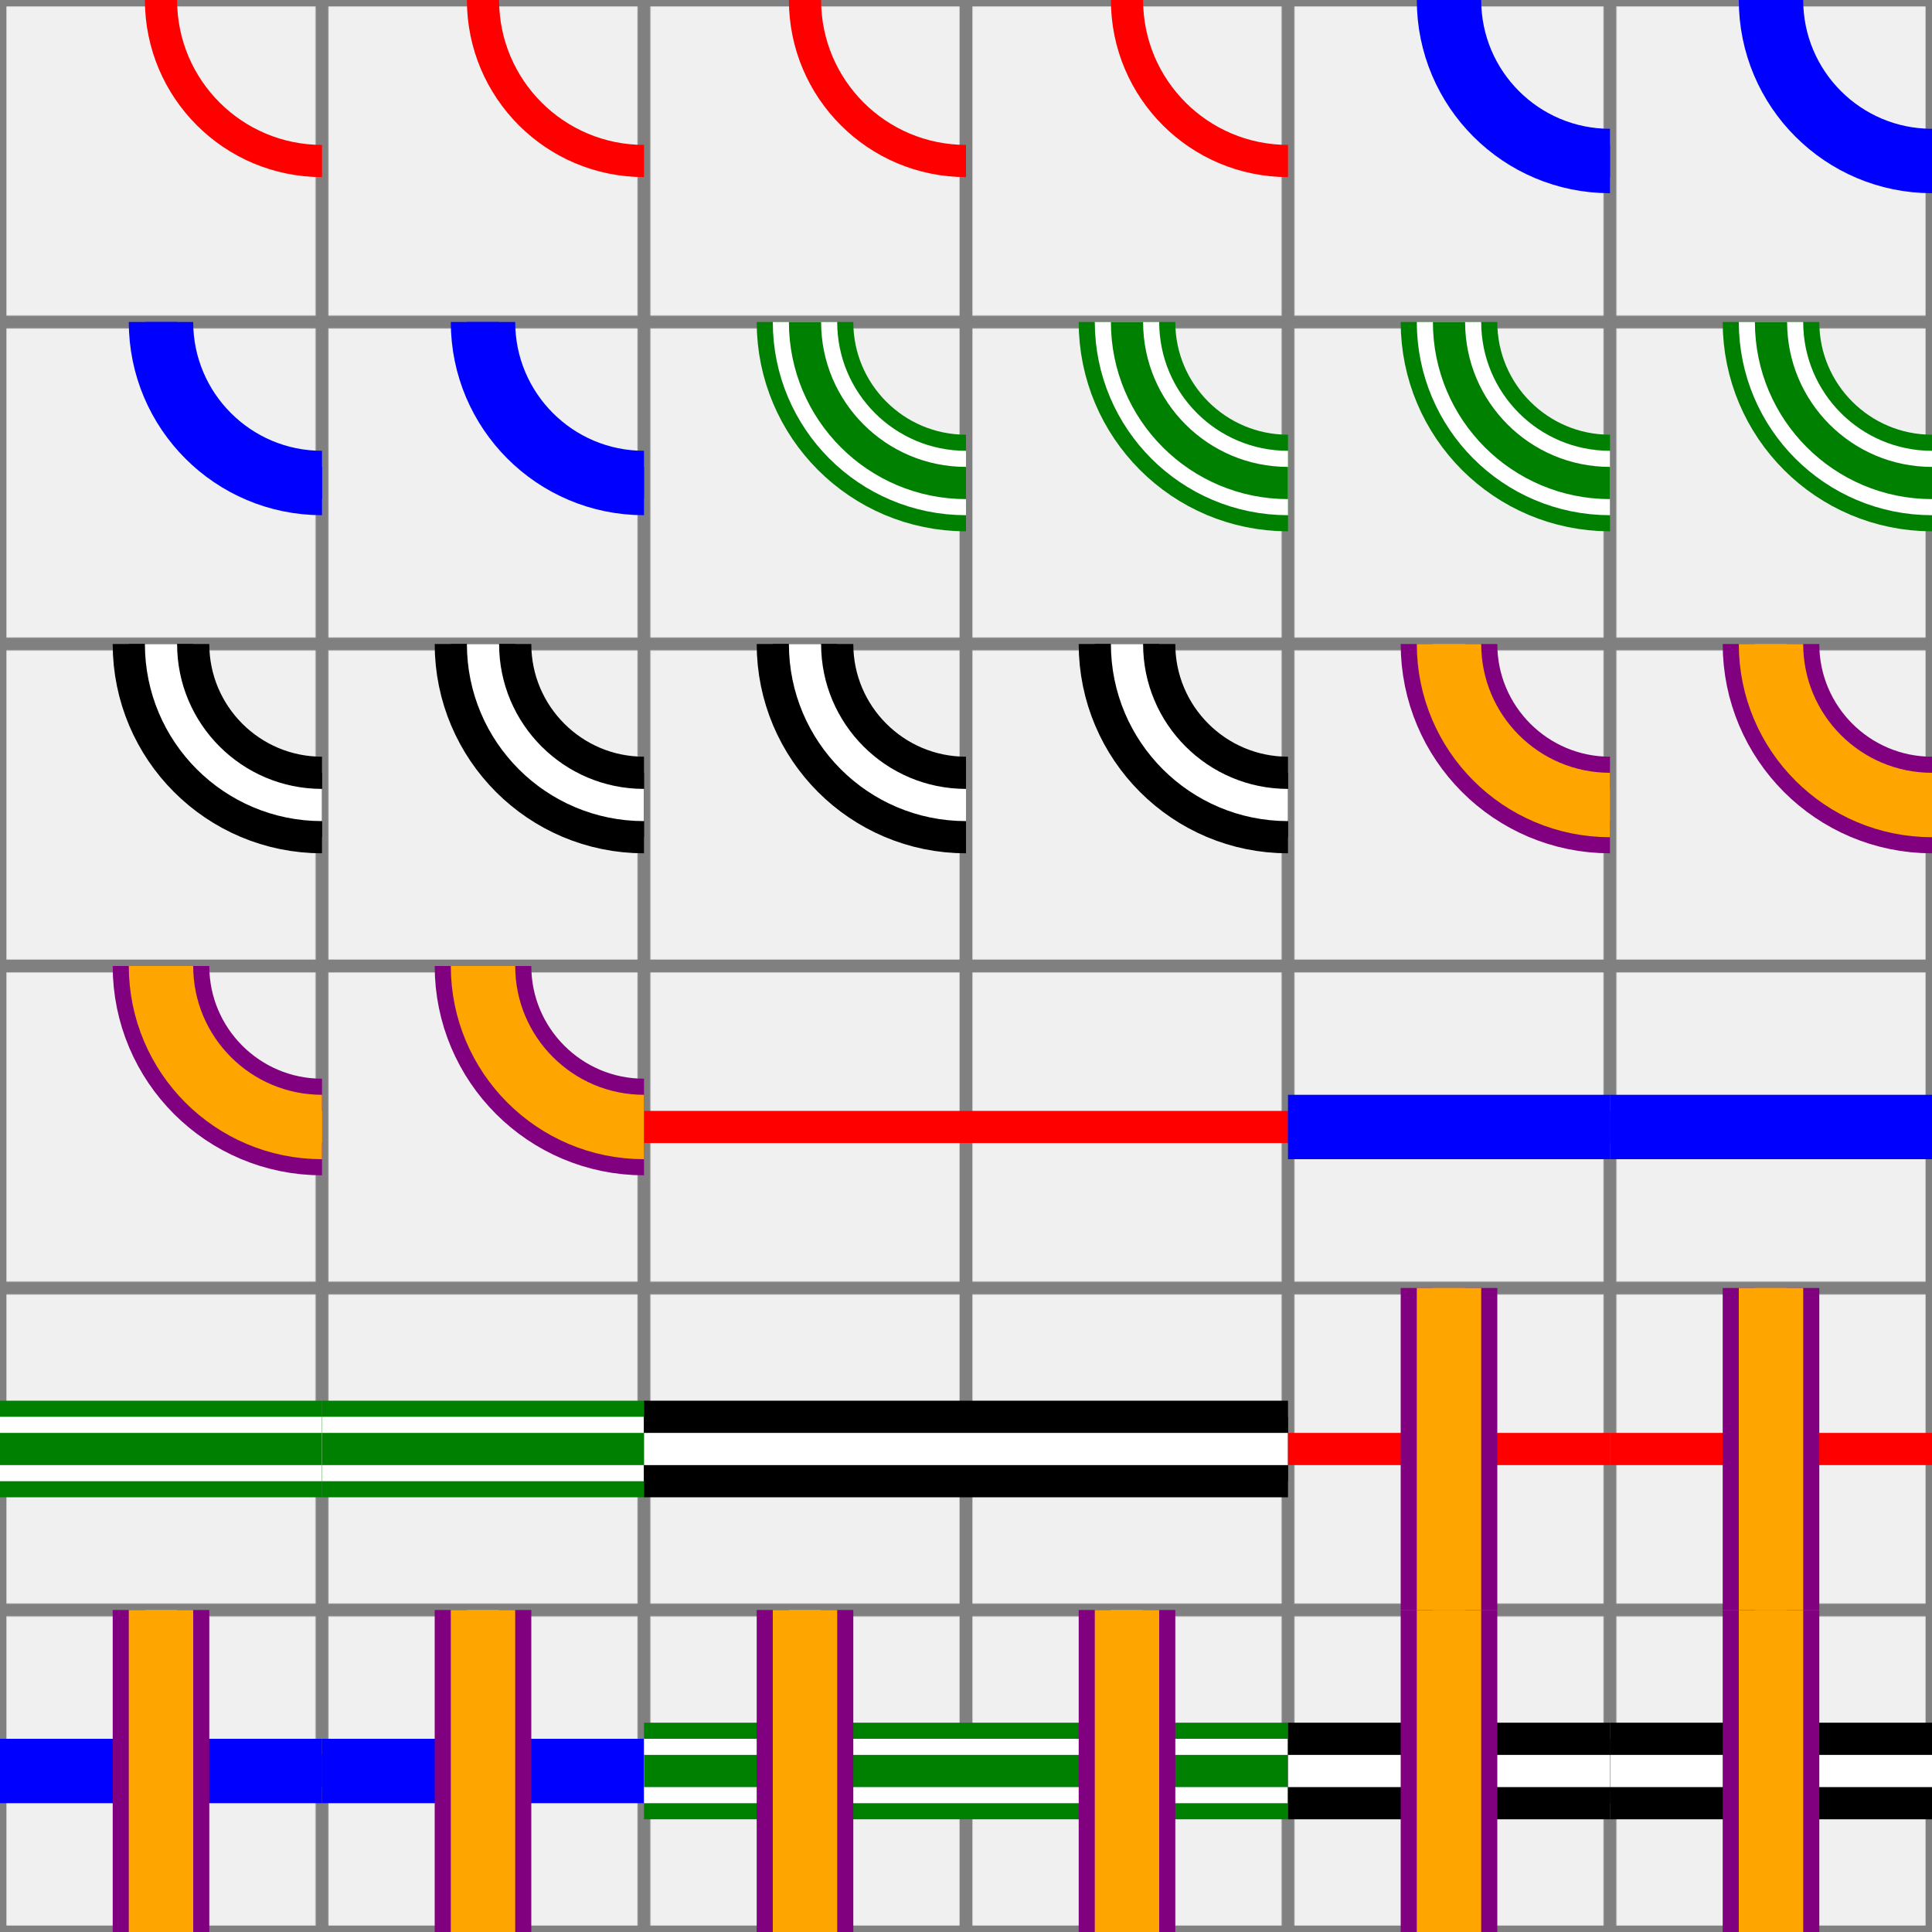
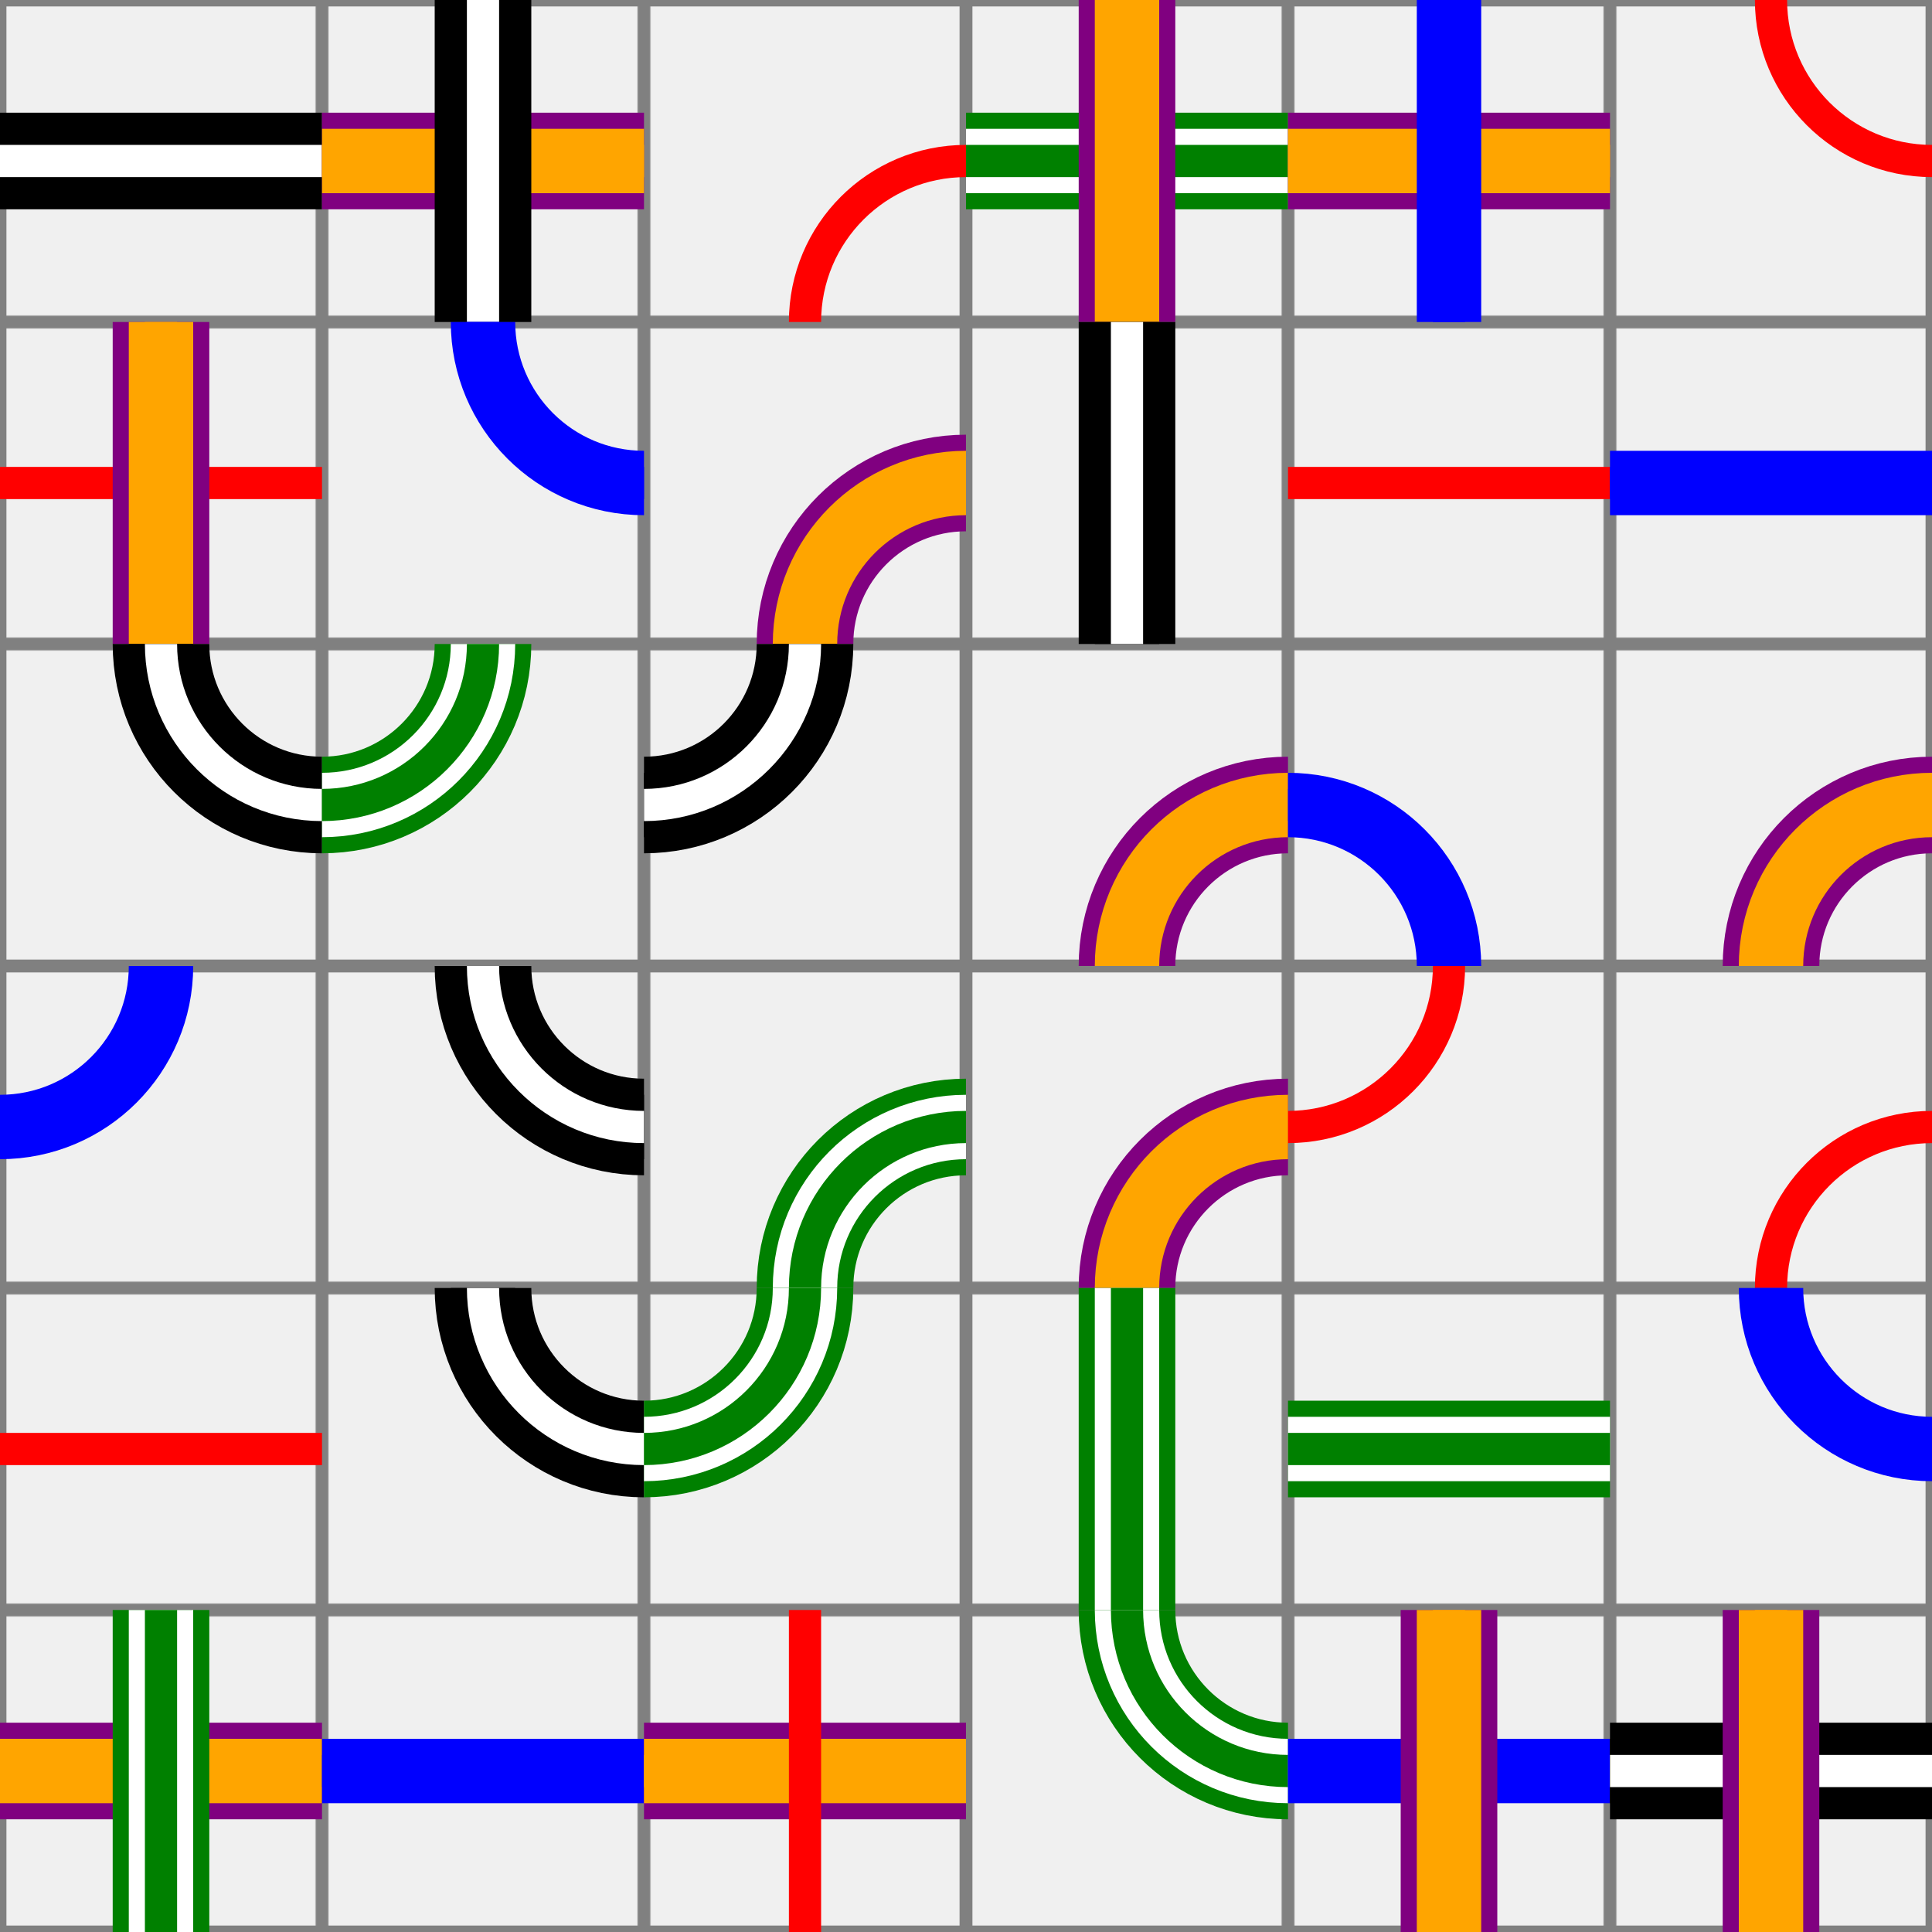
<svg xmlns="http://www.w3.org/2000/svg" version="2" width="600" height="600" viewBox="0 0 600 600">
  <defs>
    <pattern patternUnits="userSpaceOnUse" x="0" y="0" width="100" height="100" id="grid">
      <rect x="0" y="0" width="100" height="100" fill="none" stroke="grey" stroke-width="4" />
    </pattern>
+     <g id="4_2_0_0_4_2_0_0">
+       <path d="M 100 50 l -100 0" stroke="black" stroke-width="30" fill="none" />
+       <path d="M 100 50 l -100 0" stroke="black" stroke-width="20" fill="none" />
+       <path d="M 100 50 l -100 0" stroke="white" stroke-width="10" fill="none" />
+     </g>
+     <g id="5_2_4_2_5_2_4_2">
+       <path d="M 100 50 l -100 0" stroke="purple" stroke-width="30" fill="none" />
+       <path d="M 100 50 l -100 0" stroke="orange" stroke-width="20" fill="none" />
+       <path d="M 100 50 l -100 0" stroke="orange" stroke-width="10" fill="none" />
+       <path d="M 50 0 l 0 100" stroke="black" stroke-width="30" fill="none" />
+       <path d="M 50 0 l 0 100" stroke="black" stroke-width="20" fill="none" />
+       <path d="M 50 0 l 0 100" stroke="white" stroke-width="10" fill="none" />
+     </g>
+     <g id="1_3_0_0_0_0_1_1">
+       <path d="M 100 50 a 50 50 0 0 0 -50 50" stroke="red" stroke-width="10" fill="none" />
+     </g>
+     <g id="3_2_5_2_3_2_5_2">
+       <path d="M 100 50 l -100 0" stroke="green" stroke-width="30" fill="none" />
+       <path d="M 100 50 l -100 0" stroke="white" stroke-width="20" fill="none" />
+       <path d="M 100 50 l -100 0" stroke="green" stroke-width="10" fill="none" />
+       <path d="M 50 0 l 0 100" stroke="purple" stroke-width="30" fill="none" />
+       <path d="M 50 0 l 0 100" stroke="orange" stroke-width="20" fill="none" />
+       <path d="M 50 0 l 0 100" stroke="orange" stroke-width="10" fill="none" />
+     </g>
+     <g id="5_2_2_2_5_2_2_2">
+       <path d="M 100 50 l -100 0" stroke="purple" stroke-width="30" fill="none" />
+       <path d="M 100 50 l -100 0" stroke="orange" stroke-width="20" fill="none" />
+       <path d="M 100 50 l -100 0" stroke="orange" stroke-width="10" fill="none" />
+       <path d="M 50 0 l 0 100" stroke="blue" stroke-width="20" fill="none" />
+       <path d="M 50 0 l 0 100" stroke="blue" stroke-width="10" fill="none" />
+     </g>
    <g id="1_1_1_3_0_0_0_0">
      <path d="M 100 50 a 50 50 0 0 1 -50 -50" stroke="red" stroke-width="10" fill="none" />
+     </g>
+     <g id="1_2_5_2_1_2_5_2">
+       <path d="M 100 50 l -100 0" stroke="red" stroke-width="10" fill="none" />
+       <path d="M 50 0 l 0 100" stroke="purple" stroke-width="30" fill="none" />
+       <path d="M 50 0 l 0 100" stroke="orange" stroke-width="20" fill="none" />
+       <path d="M 50 0 l 0 100" stroke="orange" stroke-width="10" fill="none" />
    </g>
    <g id="2_1_2_3_0_0_0_0">
      <path d="M 100 50 a 50 50 0 0 1 -50 -50" stroke="blue" stroke-width="20" fill="none" />
      <path d="M 100 50 a 50 50 0 0 1 -50 -50" stroke="blue" stroke-width="10" fill="none" />
    </g>
-     <g id="3_1_3_3_0_0_0_0">
-       <path d="M 100 50 a 50 50 0 0 1 -50 -50" stroke="green" stroke-width="30" fill="none" />
-       <path d="M 100 50 a 50 50 0 0 1 -50 -50" stroke="white" stroke-width="20" fill="none" />
-       <path d="M 100 50 a 50 50 0 0 1 -50 -50" stroke="green" stroke-width="10" fill="none" />
+     <g id="5_3_0_0_0_0_5_1">
+       <path d="M 100 50 a 50 50 0 0 0 -50 50" stroke="purple" stroke-width="30" fill="none" />
+       <path d="M 100 50 a 50 50 0 0 0 -50 50" stroke="orange" stroke-width="20" fill="none" />
+       <path d="M 100 50 a 50 50 0 0 0 -50 50" stroke="orange" stroke-width="10" fill="none" />
    </g>
-     <g id="4_1_4_3_0_0_0_0">
-       <path d="M 100 50 a 50 50 0 0 1 -50 -50" stroke="black" stroke-width="30" fill="none" />
-       <path d="M 100 50 a 50 50 0 0 1 -50 -50" stroke="black" stroke-width="20" fill="none" />
-       <path d="M 100 50 a 50 50 0 0 1 -50 -50" stroke="white" stroke-width="10" fill="none" />
-     </g>
-     <g id="5_1_5_3_0_0_0_0">
-       <path d="M 100 50 a 50 50 0 0 1 -50 -50" stroke="purple" stroke-width="30" fill="none" />
-       <path d="M 100 50 a 50 50 0 0 1 -50 -50" stroke="orange" stroke-width="20" fill="none" />
-       <path d="M 100 50 a 50 50 0 0 1 -50 -50" stroke="orange" stroke-width="10" fill="none" />
+     <g id="0_0_4_2_0_0_4_2">
+       <path d="M 50 0 l 0 100" stroke="black" stroke-width="30" fill="none" />
+       <path d="M 50 0 l 0 100" stroke="black" stroke-width="20" fill="none" />
+       <path d="M 50 0 l 0 100" stroke="white" stroke-width="10" fill="none" />
    </g>
    <g id="1_2_0_0_1_2_0_0">
      <path d="M 100 50 l -100 0" stroke="red" stroke-width="10" fill="none" />
    </g>
    <g id="2_2_0_0_2_2_0_0">
      <path d="M 100 50 l -100 0" stroke="blue" stroke-width="20" fill="none" />
      <path d="M 100 50 l -100 0" stroke="blue" stroke-width="10" fill="none" />
    </g>
+     <g id="4_1_4_3_0_0_0_0">
+       <path d="M 100 50 a 50 50 0 0 1 -50 -50" stroke="black" stroke-width="30" fill="none" />
+       <path d="M 100 50 a 50 50 0 0 1 -50 -50" stroke="black" stroke-width="20" fill="none" />
+       <path d="M 100 50 a 50 50 0 0 1 -50 -50" stroke="white" stroke-width="10" fill="none" />
+     </g>
+     <g id="0_0_3_1_3_3_0_0">
+       <path d="M 50 0 a 50 50 0 0 1 -50 50" stroke="green" stroke-width="30" fill="none" />
+       <path d="M 50 0 a 50 50 0 0 1 -50 50" stroke="white" stroke-width="20" fill="none" />
+       <path d="M 50 0 a 50 50 0 0 1 -50 50" stroke="green" stroke-width="10" fill="none" />
+     </g>
+     <g id="0_0_4_1_4_3_0_0">
+       <path d="M 50 0 a 50 50 0 0 1 -50 50" stroke="black" stroke-width="30" fill="none" />
+       <path d="M 50 0 a 50 50 0 0 1 -50 50" stroke="black" stroke-width="20" fill="none" />
+       <path d="M 50 0 a 50 50 0 0 1 -50 50" stroke="white" stroke-width="10" fill="none" />
+     </g>
+     <g id="0_0_0_0_2_1_2_3">
+       <path d="M 0 50 a 50 50 0 0 1 50 50" stroke="blue" stroke-width="20" fill="none" />
+       <path d="M 0 50 a 50 50 0 0 1 50 50" stroke="blue" stroke-width="10" fill="none" />
+     </g>
+     <g id="0_0_2_1_2_3_0_0">
+       <path d="M 50 0 a 50 50 0 0 1 -50 50" stroke="blue" stroke-width="20" fill="none" />
+       <path d="M 50 0 a 50 50 0 0 1 -50 50" stroke="blue" stroke-width="10" fill="none" />
+     </g>
+     <g id="3_3_0_0_0_0_3_1">
+       <path d="M 100 50 a 50 50 0 0 0 -50 50" stroke="green" stroke-width="30" fill="none" />
+       <path d="M 100 50 a 50 50 0 0 0 -50 50" stroke="white" stroke-width="20" fill="none" />
+       <path d="M 100 50 a 50 50 0 0 0 -50 50" stroke="green" stroke-width="10" fill="none" />
+     </g>
+     <g id="0_0_1_1_1_3_0_0">
+       <path d="M 50 0 a 50 50 0 0 1 -50 50" stroke="red" stroke-width="10" fill="none" />
+     </g>
+     <g id="0_0_3_2_0_0_3_2">
+       <path d="M 50 0 l 0 100" stroke="green" stroke-width="30" fill="none" />
+       <path d="M 50 0 l 0 100" stroke="white" stroke-width="20" fill="none" />
+       <path d="M 50 0 l 0 100" stroke="green" stroke-width="10" fill="none" />
+     </g>
    <g id="3_2_0_0_3_2_0_0">
      <path d="M 100 50 l -100 0" stroke="green" stroke-width="30" fill="none" />
      <path d="M 100 50 l -100 0" stroke="white" stroke-width="20" fill="none" />
      <path d="M 100 50 l -100 0" stroke="green" stroke-width="10" fill="none" />
    </g>
-     <g id="4_2_0_0_4_2_0_0">
-       <path d="M 100 50 l -100 0" stroke="black" stroke-width="30" fill="none" />
-       <path d="M 100 50 l -100 0" stroke="black" stroke-width="20" fill="none" />
-       <path d="M 100 50 l -100 0" stroke="white" stroke-width="10" fill="none" />
+     <g id="5_2_3_2_5_2_3_2">
+       <path d="M 100 50 l -100 0" stroke="purple" stroke-width="30" fill="none" />
+       <path d="M 100 50 l -100 0" stroke="orange" stroke-width="20" fill="none" />
+       <path d="M 100 50 l -100 0" stroke="orange" stroke-width="10" fill="none" />
+       <path d="M 50 0 l 0 100" stroke="green" stroke-width="30" fill="none" />
+       <path d="M 50 0 l 0 100" stroke="white" stroke-width="20" fill="none" />
+       <path d="M 50 0 l 0 100" stroke="green" stroke-width="10" fill="none" />
    </g>
-     <g id="1_2_5_2_1_2_5_2">
-       <path d="M 100 50 l -100 0" stroke="red" stroke-width="10" fill="none" />
-       <path d="M 50 0 l 0 100" stroke="purple" stroke-width="30" fill="none" />
-       <path d="M 50 0 l 0 100" stroke="orange" stroke-width="20" fill="none" />
-       <path d="M 50 0 l 0 100" stroke="orange" stroke-width="10" fill="none" />
+     <g id="5_2_1_2_5_2_1_2">
+       <path d="M 100 50 l -100 0" stroke="purple" stroke-width="30" fill="none" />
+       <path d="M 100 50 l -100 0" stroke="orange" stroke-width="20" fill="none" />
+       <path d="M 100 50 l -100 0" stroke="orange" stroke-width="10" fill="none" />
+       <path d="M 50 0 l 0 100" stroke="red" stroke-width="10" fill="none" />
+     </g>
+     <g id="3_1_3_3_0_0_0_0">
+       <path d="M 100 50 a 50 50 0 0 1 -50 -50" stroke="green" stroke-width="30" fill="none" />
+       <path d="M 100 50 a 50 50 0 0 1 -50 -50" stroke="white" stroke-width="20" fill="none" />
+       <path d="M 100 50 a 50 50 0 0 1 -50 -50" stroke="green" stroke-width="10" fill="none" />
    </g>
    <g id="2_2_5_2_2_2_5_2">
      <path d="M 100 50 l -100 0" stroke="blue" stroke-width="20" fill="none" />
      <path d="M 100 50 l -100 0" stroke="blue" stroke-width="10" fill="none" />
-       <path d="M 50 0 l 0 100" stroke="purple" stroke-width="30" fill="none" />
-       <path d="M 50 0 l 0 100" stroke="orange" stroke-width="20" fill="none" />
-       <path d="M 50 0 l 0 100" stroke="orange" stroke-width="10" fill="none" />
-     </g>
-     <g id="3_2_5_2_3_2_5_2">
-       <path d="M 100 50 l -100 0" stroke="green" stroke-width="30" fill="none" />
-       <path d="M 100 50 l -100 0" stroke="white" stroke-width="20" fill="none" />
-       <path d="M 100 50 l -100 0" stroke="green" stroke-width="10" fill="none" />
      <path d="M 50 0 l 0 100" stroke="purple" stroke-width="30" fill="none" />
      <path d="M 50 0 l 0 100" stroke="orange" stroke-width="20" fill="none" />
      <path d="M 50 0 l 0 100" stroke="orange" stroke-width="10" fill="none" />
    </g>
    <g id="4_2_5_2_4_2_5_2">
      <path d="M 100 50 l -100 0" stroke="black" stroke-width="30" fill="none" />
      <path d="M 100 50 l -100 0" stroke="black" stroke-width="20" fill="none" />
      <path d="M 100 50 l -100 0" stroke="white" stroke-width="10" fill="none" />
      <path d="M 50 0 l 0 100" stroke="purple" stroke-width="30" fill="none" />
      <path d="M 50 0 l 0 100" stroke="orange" stroke-width="20" fill="none" />
      <path d="M 50 0 l 0 100" stroke="orange" stroke-width="10" fill="none" />
    </g>
  </defs>
  <rect x="0" y="0" width="600" height="600" fill="url(#grid)" />
-   <use href="#1_1_1_3_0_0_0_0" x="0" y="0" />
-   <use href="#1_1_1_3_0_0_0_0" x="100" y="0" />
-   <use href="#1_1_1_3_0_0_0_0" x="200" y="0" />
-   <use href="#1_1_1_3_0_0_0_0" x="300" y="0" />
-   <use href="#2_1_2_3_0_0_0_0" x="400" y="0" />
-   <use href="#2_1_2_3_0_0_0_0" x="500" y="0" />
-   <use href="#2_1_2_3_0_0_0_0" x="0" y="100" />
+   <use href="#4_2_0_0_4_2_0_0" x="0" y="0" />
+   <use href="#5_2_4_2_5_2_4_2" x="100" y="0" />
+   <use href="#1_3_0_0_0_0_1_1" x="200" y="0" />
+   <use href="#3_2_5_2_3_2_5_2" x="300" y="0" />
+   <use href="#5_2_2_2_5_2_2_2" x="400" y="0" />
+   <use href="#1_1_1_3_0_0_0_0" x="500" y="0" />
+   <use href="#1_2_5_2_1_2_5_2" x="0" y="100" />
  <use href="#2_1_2_3_0_0_0_0" x="100" y="100" />
-   <use href="#3_1_3_3_0_0_0_0" x="200" y="100" />
-   <use href="#3_1_3_3_0_0_0_0" x="300" y="100" />
-   <use href="#3_1_3_3_0_0_0_0" x="400" y="100" />
-   <use href="#3_1_3_3_0_0_0_0" x="500" y="100" />
+   <use href="#5_3_0_0_0_0_5_1" x="200" y="100" />
+   <use href="#0_0_4_2_0_0_4_2" x="300" y="100" />
+   <use href="#1_2_0_0_1_2_0_0" x="400" y="100" />
+   <use href="#2_2_0_0_2_2_0_0" x="500" y="100" />
  <use href="#4_1_4_3_0_0_0_0" x="0" y="200" />
-   <use href="#4_1_4_3_0_0_0_0" x="100" y="200" />
-   <use href="#4_1_4_3_0_0_0_0" x="200" y="200" />
-   <use href="#4_1_4_3_0_0_0_0" x="300" y="200" />
-   <use href="#5_1_5_3_0_0_0_0" x="400" y="200" />
-   <use href="#5_1_5_3_0_0_0_0" x="500" y="200" />
-   <use href="#5_1_5_3_0_0_0_0" x="0" y="300" />
-   <use href="#5_1_5_3_0_0_0_0" x="100" y="300" />
-   <use href="#1_2_0_0_1_2_0_0" x="200" y="300" />
-   <use href="#1_2_0_0_1_2_0_0" x="300" y="300" />
-   <use href="#2_2_0_0_2_2_0_0" x="400" y="300" />
-   <use href="#2_2_0_0_2_2_0_0" x="500" y="300" />
-   <use href="#3_2_0_0_3_2_0_0" x="0" y="400" />
-   <use href="#3_2_0_0_3_2_0_0" x="100" y="400" />
-   <use href="#4_2_0_0_4_2_0_0" x="200" y="400" />
-   <use href="#4_2_0_0_4_2_0_0" x="300" y="400" />
-   <use href="#1_2_5_2_1_2_5_2" x="400" y="400" />
-   <use href="#1_2_5_2_1_2_5_2" x="500" y="400" />
-   <use href="#2_2_5_2_2_2_5_2" x="0" y="500" />
-   <use href="#2_2_5_2_2_2_5_2" x="100" y="500" />
-   <use href="#3_2_5_2_3_2_5_2" x="200" y="500" />
-   <use href="#3_2_5_2_3_2_5_2" x="300" y="500" />
-   <use href="#4_2_5_2_4_2_5_2" x="400" y="500" />
+   <use href="#0_0_3_1_3_3_0_0" x="100" y="200" />
+   <use href="#0_0_4_1_4_3_0_0" x="200" y="200" />
+   <use href="#5_3_0_0_0_0_5_1" x="300" y="200" />
+   <use href="#0_0_0_0_2_1_2_3" x="400" y="200" />
+   <use href="#5_3_0_0_0_0_5_1" x="500" y="200" />
+   <use href="#0_0_2_1_2_3_0_0" x="0" y="300" />
+   <use href="#4_1_4_3_0_0_0_0" x="100" y="300" />
+   <use href="#3_3_0_0_0_0_3_1" x="200" y="300" />
+   <use href="#5_3_0_0_0_0_5_1" x="300" y="300" />
+   <use href="#0_0_1_1_1_3_0_0" x="400" y="300" />
+   <use href="#1_3_0_0_0_0_1_1" x="500" y="300" />
+   <use href="#1_2_0_0_1_2_0_0" x="0" y="400" />
+   <use href="#4_1_4_3_0_0_0_0" x="100" y="400" />
+   <use href="#0_0_3_1_3_3_0_0" x="200" y="400" />
+   <use href="#0_0_3_2_0_0_3_2" x="300" y="400" />
+   <use href="#3_2_0_0_3_2_0_0" x="400" y="400" />
+   <use href="#2_1_2_3_0_0_0_0" x="500" y="400" />
+   <use href="#5_2_3_2_5_2_3_2" x="0" y="500" />
+   <use href="#2_2_0_0_2_2_0_0" x="100" y="500" />
+   <use href="#5_2_1_2_5_2_1_2" x="200" y="500" />
+   <use href="#3_1_3_3_0_0_0_0" x="300" y="500" />
+   <use href="#2_2_5_2_2_2_5_2" x="400" y="500" />
  <use href="#4_2_5_2_4_2_5_2" x="500" y="500" />
</svg>
